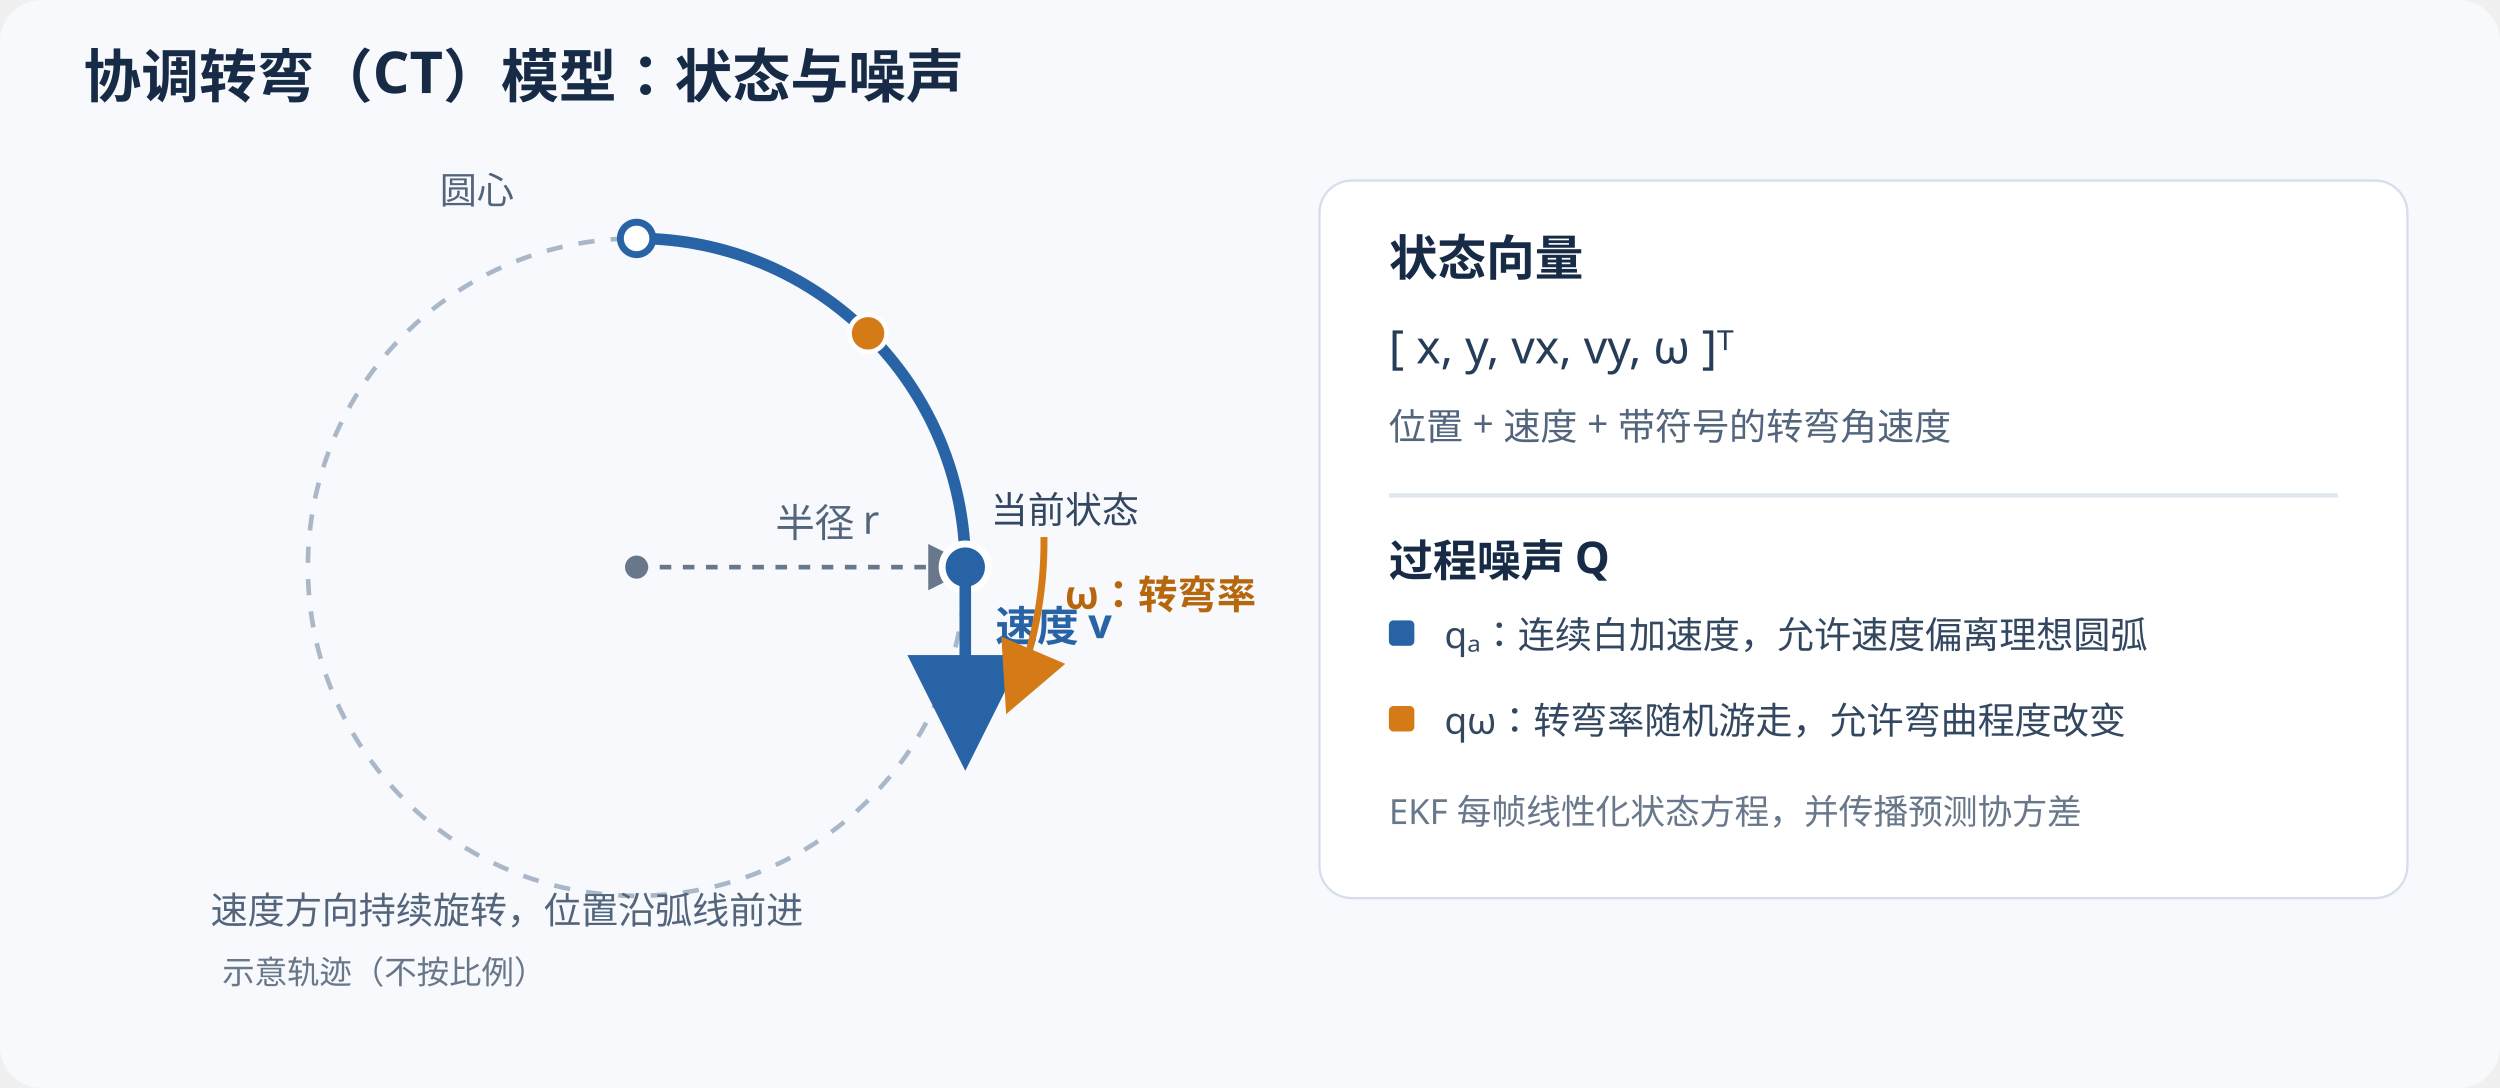
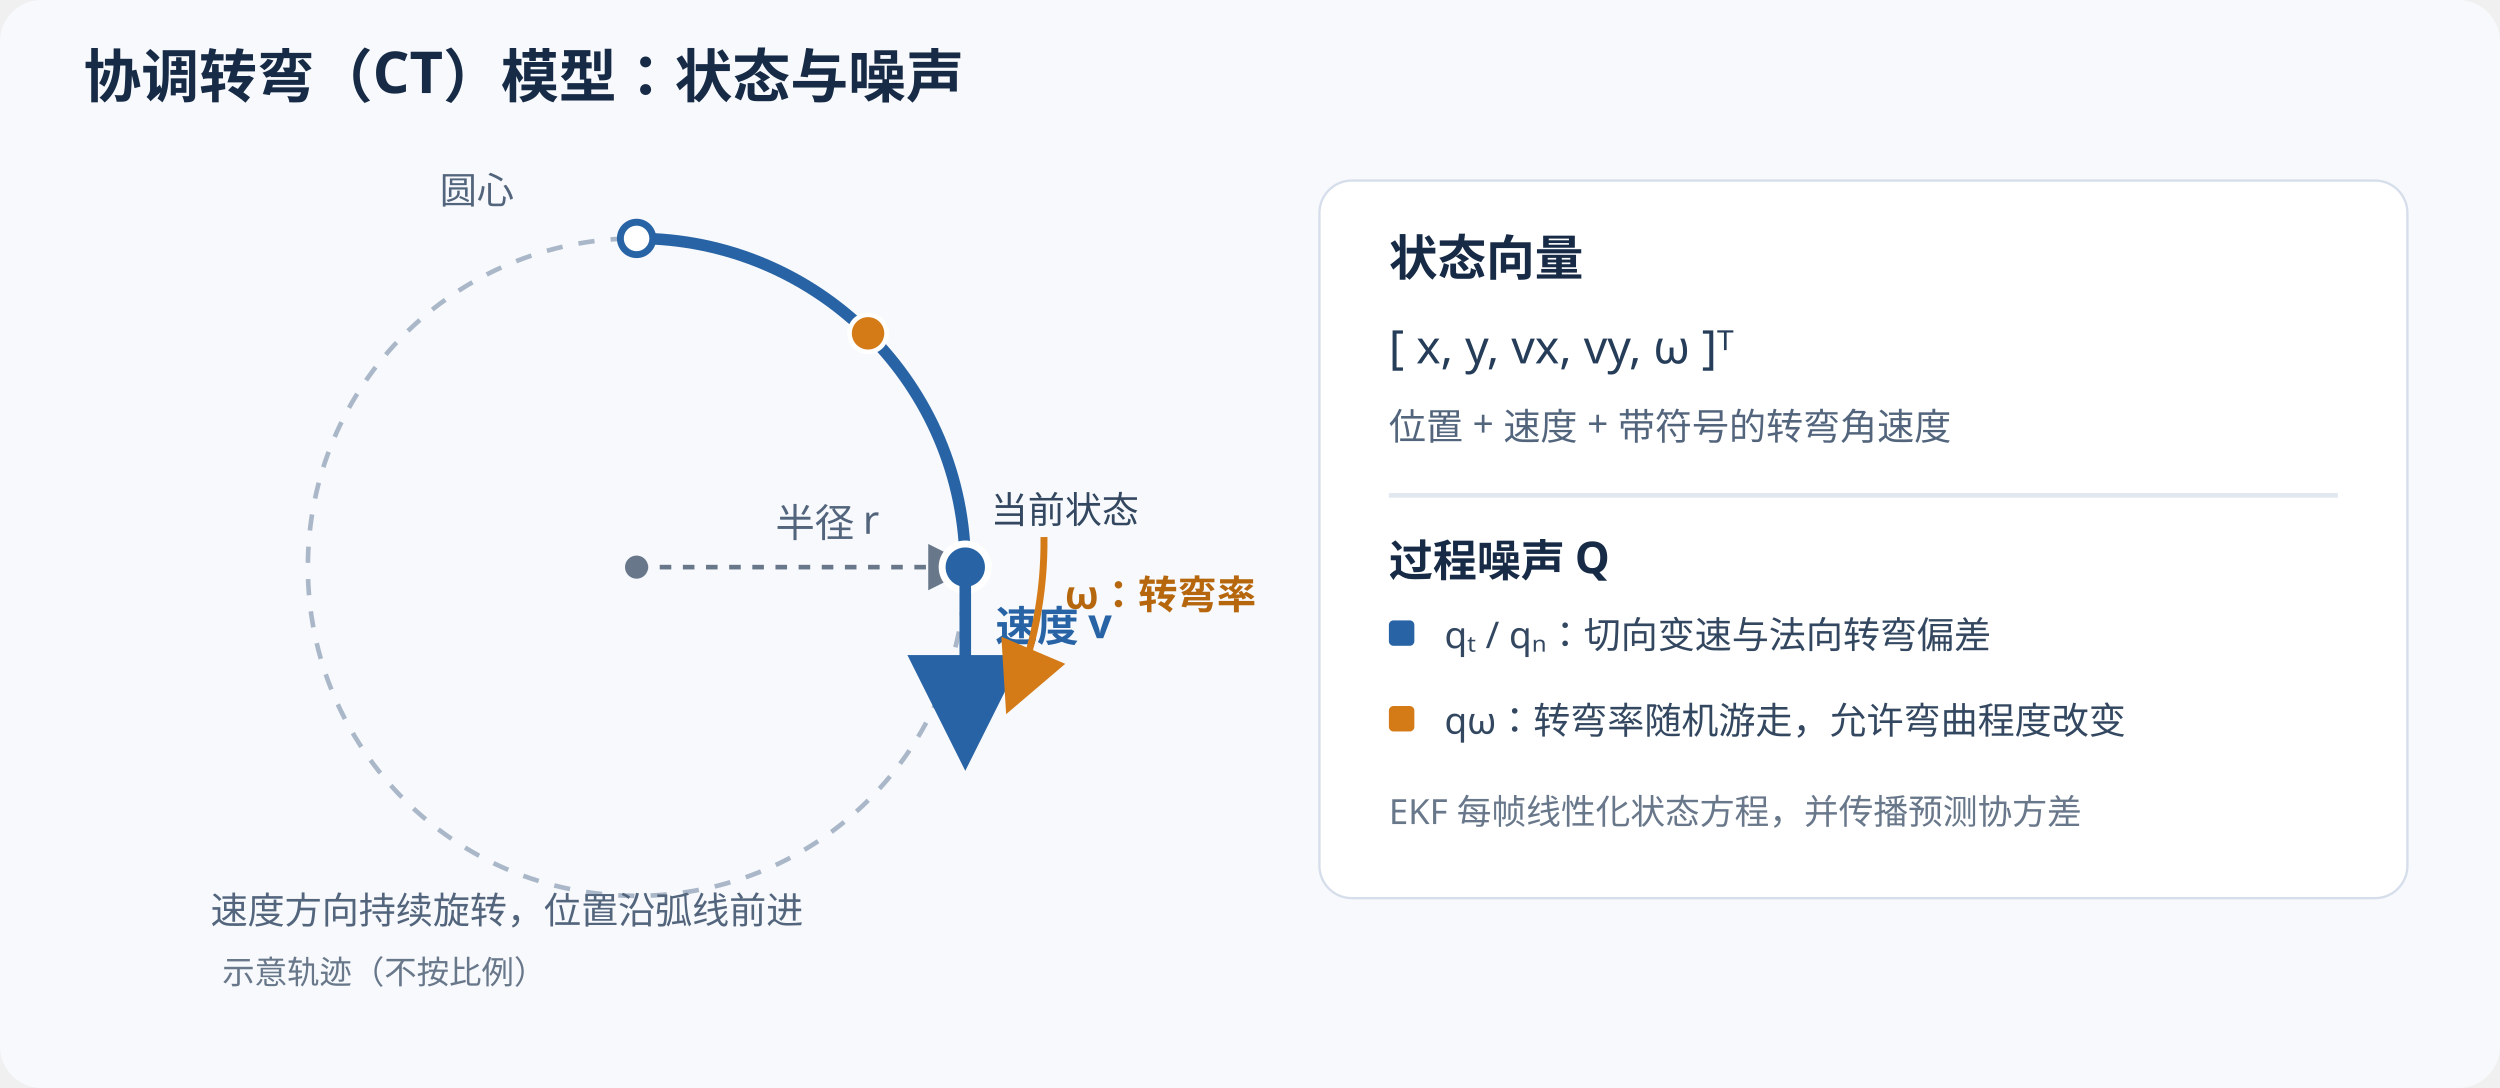
<svg xmlns="http://www.w3.org/2000/svg" width="1080" height="470" viewBox="0 0 1080 470" role="img" aria-labelledby="title desc">
  <defs>
    <marker id="arrow-blue" markerWidth="10" markerHeight="10" refX="8" refY="5" orient="auto" markerUnits="strokeWidth">
      <path d="M0,0 L10,5 L0,10 z" fill="#2864a5" />
    </marker>
    <marker id="arrow-orange" markerWidth="10" markerHeight="10" refX="8" refY="5" orient="auto" markerUnits="strokeWidth">
      <path d="M0,0 L10,5 L0,10 z" fill="#d47b18" />
    </marker>
    <marker id="arrow-gray" markerWidth="10" markerHeight="10" refX="8" refY="5" orient="auto" markerUnits="strokeWidth">
      <path d="M0,0 L10,5 L0,10 z" fill="#68778a" />
    </marker>
  </defs>
  <rect width="1080" height="470" rx="18" fill="#f7f9fc" />
  <text x="36" y="42" font-family="sans-serif" font-size="25" font-weight="700" fill="#172b46">协调转弯（CT）模型：状态与噪声</text>
  <g font-family="sans-serif">
    <circle cx="275" cy="245" r="142" fill="none" stroke="#aab7c8" stroke-width="2" stroke-dasharray="7 7" />
    <path d="M275 103 A142 142 0 0 1 417 245" fill="none" stroke="#2864a5" stroke-width="5" />
    <circle cx="275" cy="245" r="5" fill="#68778a" />
    <line x1="275" y1="245" x2="417" y2="245" stroke="#68778a" stroke-width="2" stroke-dasharray="5 5" marker-end="url(#arrow-gray)" />
    <text x="335" y="232" font-size="17" fill="#53657c">半径 r</text>
    <circle cx="417" cy="245" r="10" fill="#2864a5" stroke="#fff" stroke-width="3" />
    <line x1="417" y1="245" x2="417" y2="323" stroke="#2864a5" stroke-width="5" marker-end="url(#arrow-blue)" />
    <text x="430" y="277" font-size="18" font-weight="700" fill="#2864a5">速度 v</text>
    <text x="428" y="226" font-size="16" fill="#334860">当前状态</text>
    <path d="M451 232 A176 176 0 0 1 437 303" fill="none" stroke="#d47b18" stroke-width="3" marker-end="url(#arrow-orange)" />
    <text x="460" y="263" font-size="17" font-weight="700" fill="#b6670d">ω：转弯率</text>
    <circle cx="275" cy="103" r="7" fill="#fff" stroke="#2864a5" stroke-width="3" />
    <circle cx="375" cy="144" r="8" fill="#d47b18" stroke="#fff" stroke-width="2" />
    <text x="190" y="88" font-size="16" fill="#53657c">圆心</text>
    <text x="91" y="399" font-size="16" fill="#53657c">速度方向持续旋转，位置沿弧线前进</text>
    <text x="96" y="425" font-size="14" fill="#68778a">示意轨迹（不按比例）</text>
  </g>
  <g font-family="sans-serif">
    <rect x="570" y="78" width="470" height="310" rx="14" fill="#fff" stroke="#d5deea" />
    <text x="600" y="119" font-size="21" font-weight="700" fill="#172b46">状态向量</text>
    <text x="600" y="157" font-size="20" fill="#263d59">[ x, y, vx, vy, ω ]ᵀ</text>
    <text x="600" y="190" font-size="16" fill="#53657c">位置 + 速度 + 带符号的转弯角速度</text>
    <line x1="600" y1="214" x2="1010" y2="214" stroke="#e2e8f0" stroke-width="2" />
    <text x="600" y="249" font-size="19" font-weight="700" fill="#172b46">过程噪声 Q</text>
    <rect x="600" y="268" width="11" height="11" rx="2" fill="#2864a5" />
-     <text x="624" y="280" font-size="16" fill="#334860">qₐ：连续白加速度，允许速度偏离理想圆弧</text>
+     <text x="624" y="280" font-size="16" fill="#334860">qₜ / qₙ：切向变速与法向转弯偏差</text>
    <rect x="600" y="305" width="11" height="11" rx="2" fill="#d47b18" />
    <text x="624" y="317" font-size="16" fill="#334860">qω：转弯率随机游走，允许弯曲程度改变</text>
    <text x="600" y="356" font-size="15" fill="#68778a">EKF 每帧线性化状态方程，并传播预测协方差</text>
  </g>
</svg>
